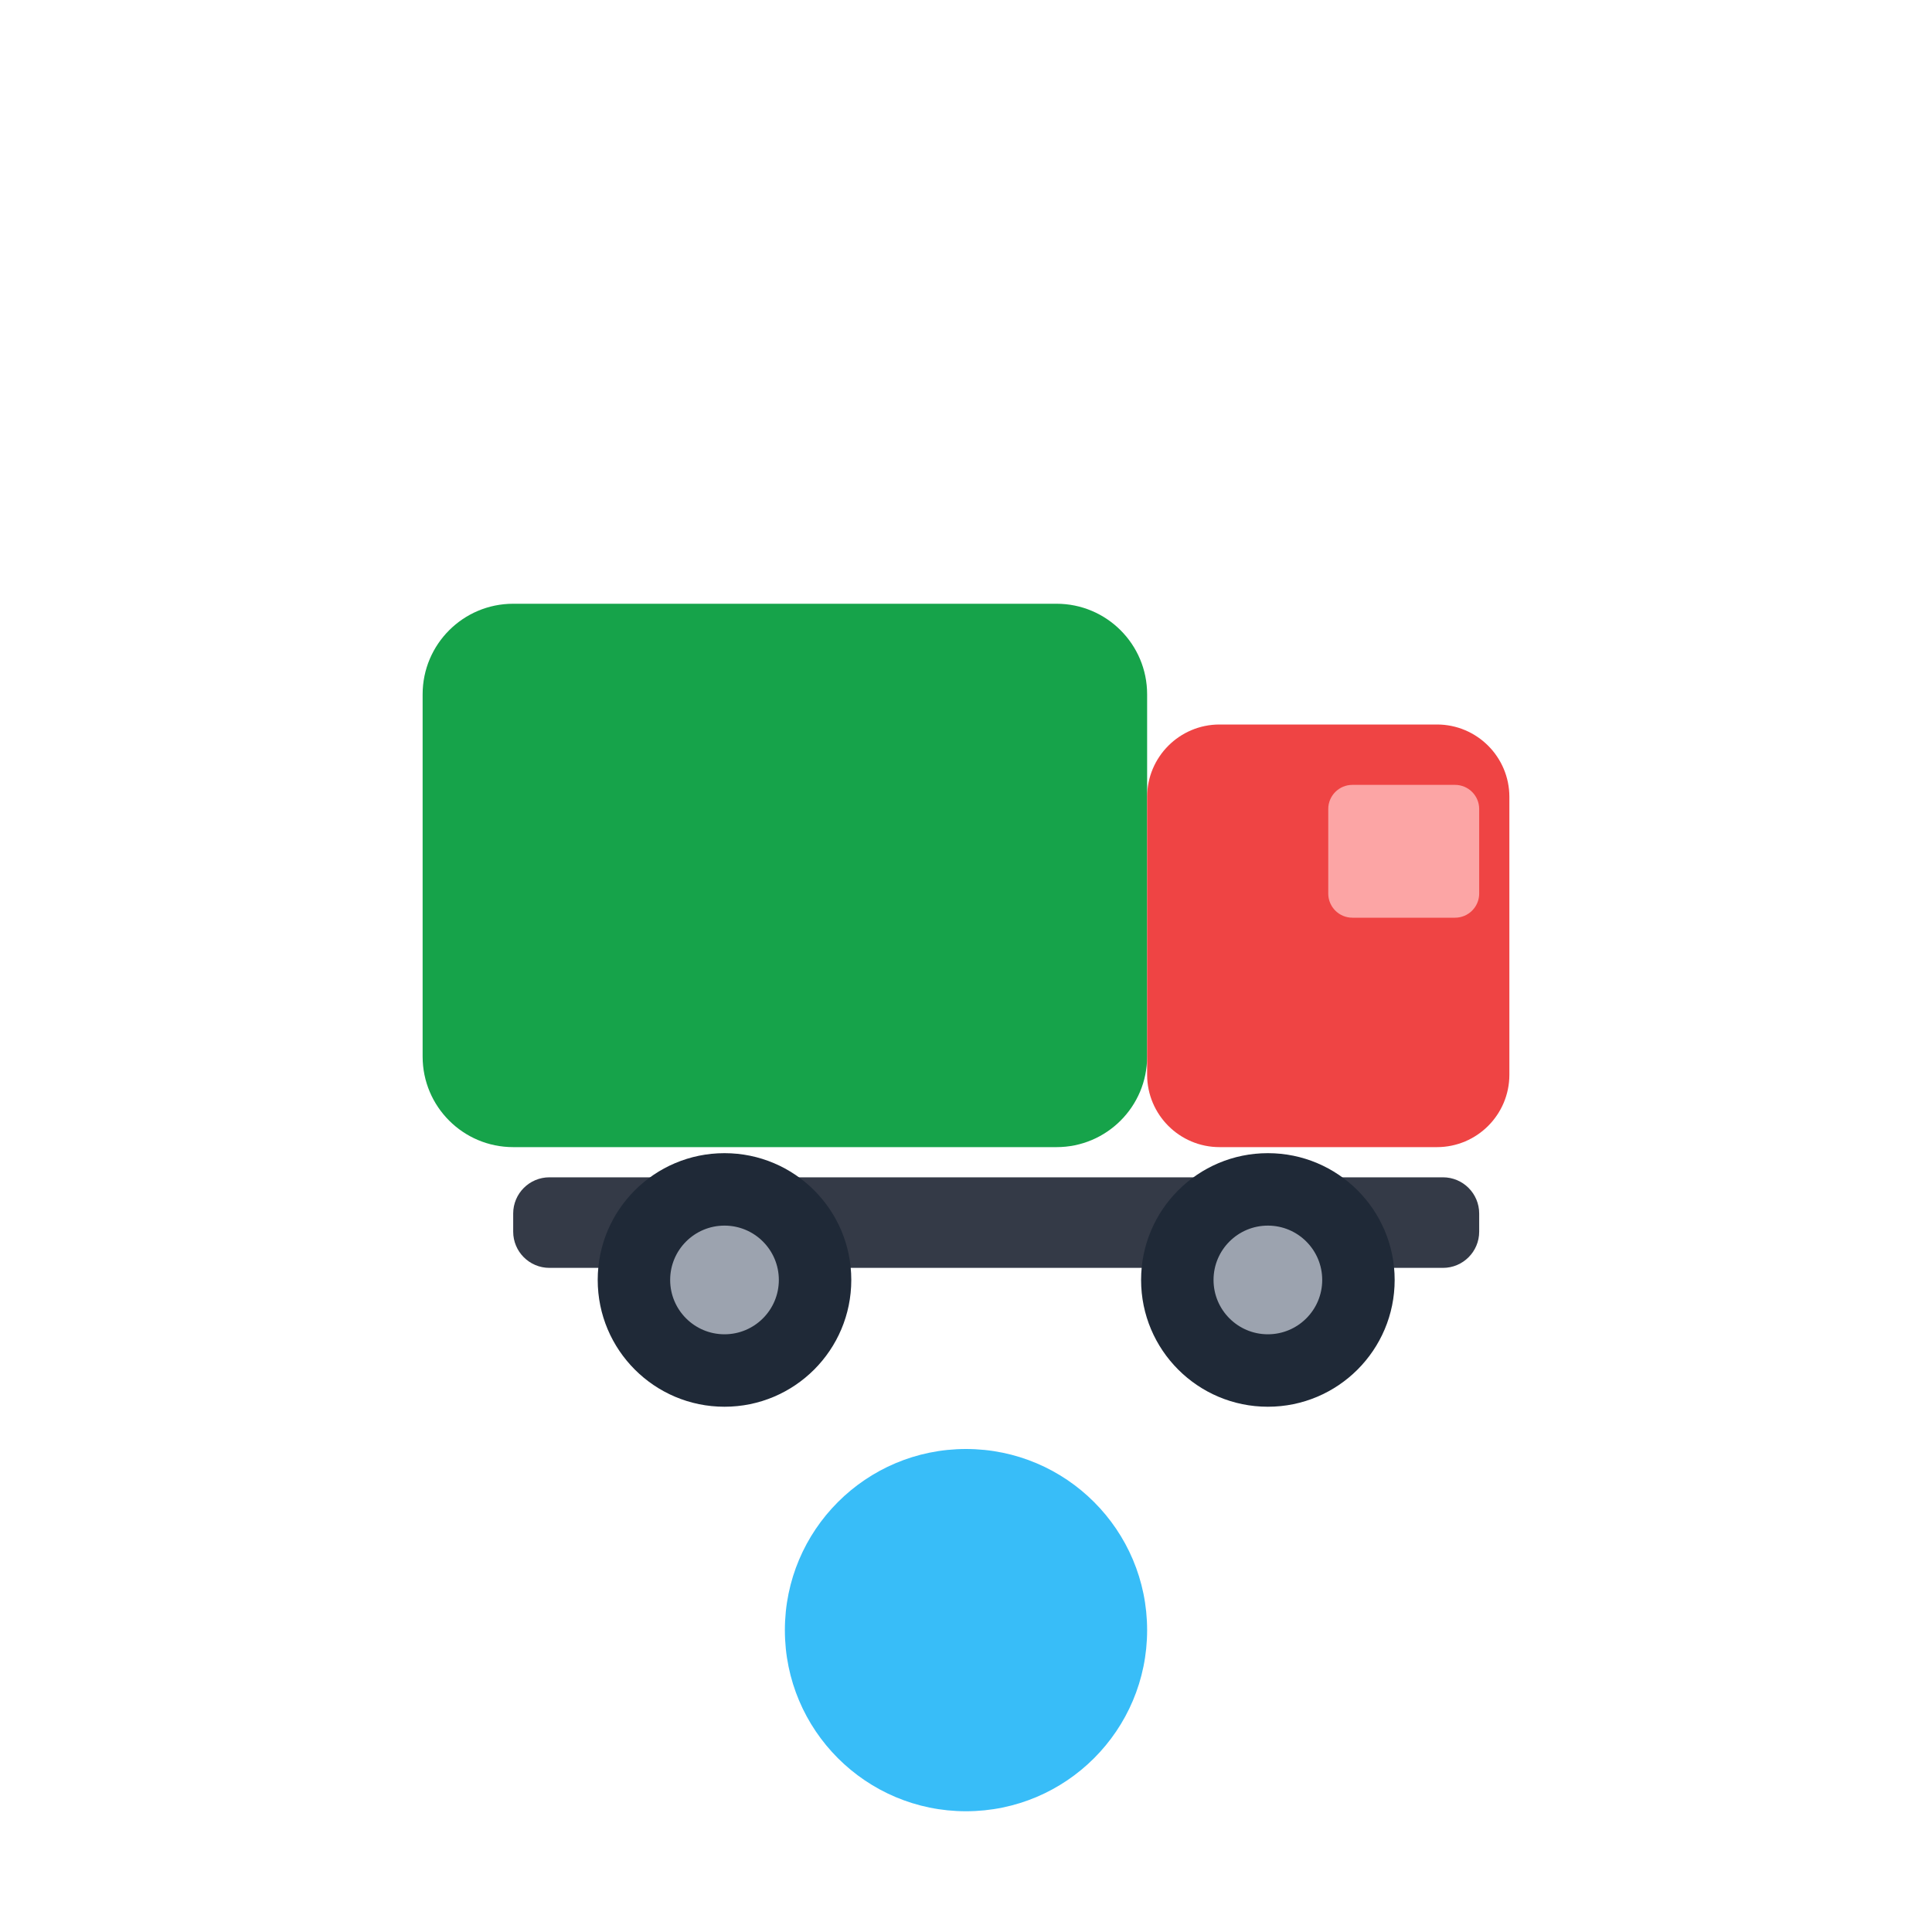
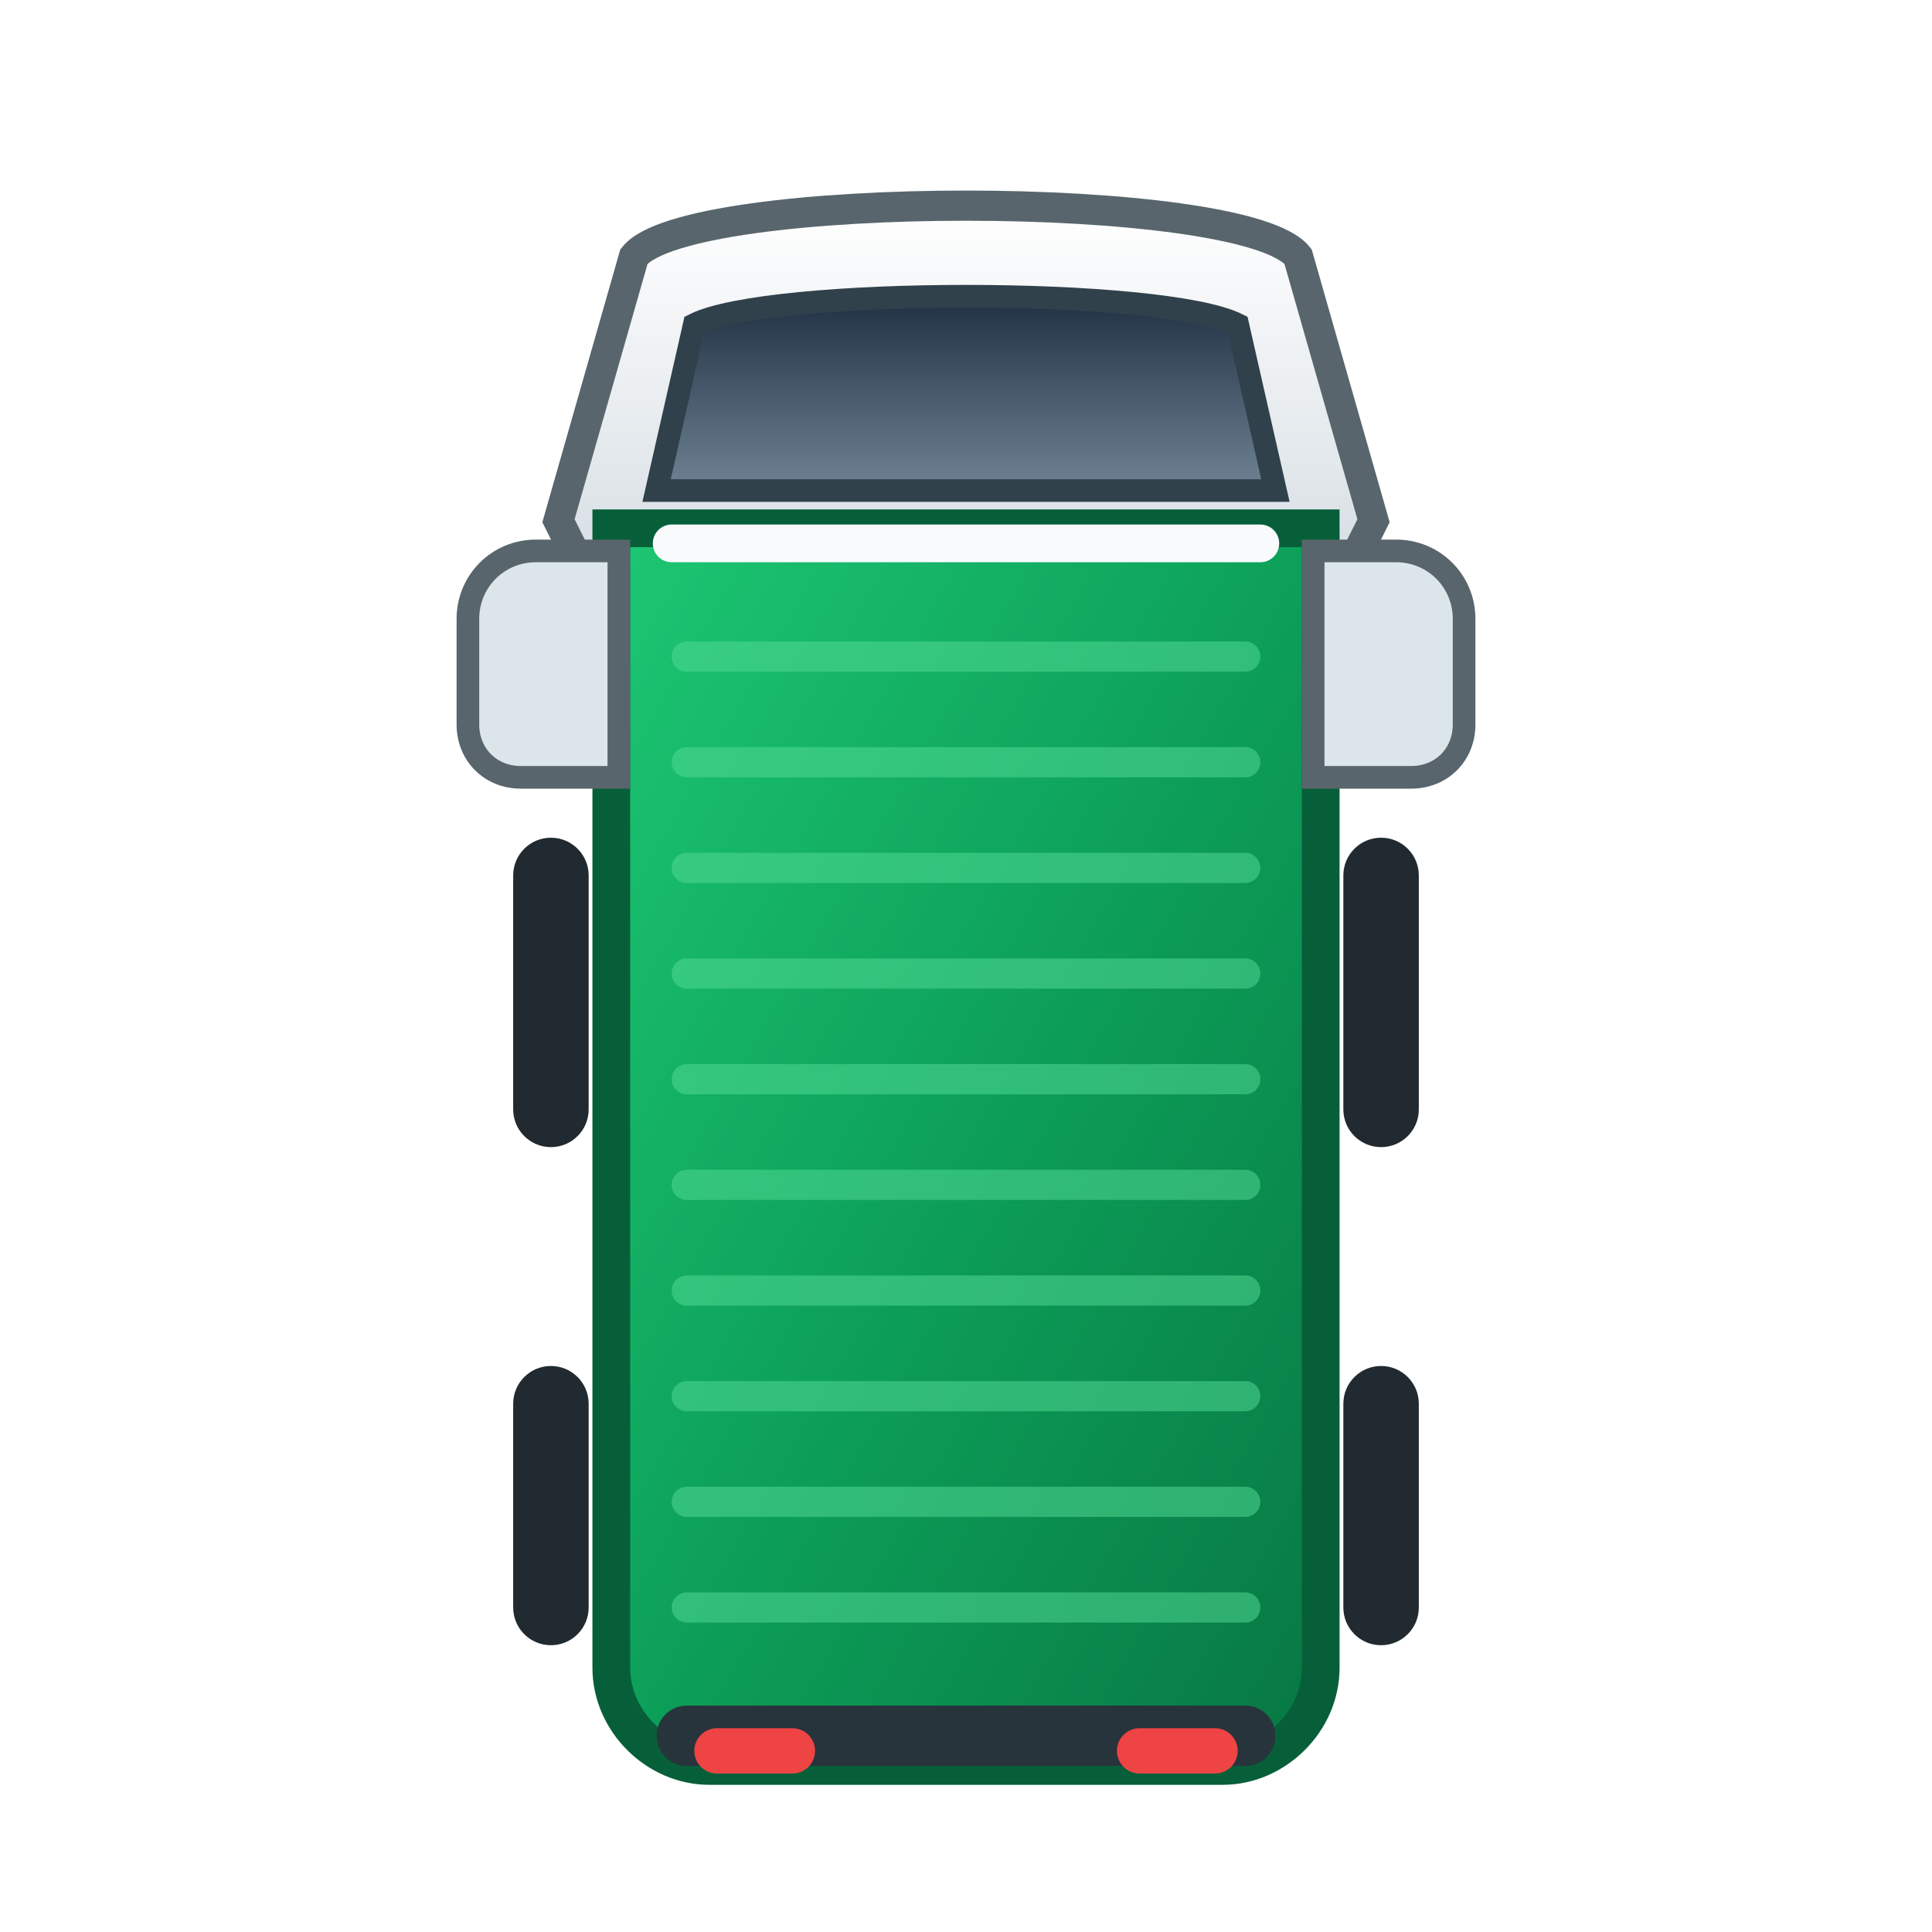
- <svg xmlns="http://www.w3.org/2000/svg" width="32" height="32" viewBox="0 0 32 32">
-   <circle cx="16" cy="27" r="3" fill="#38bdf8" />
-   <rect x="7" y="10" width="12" height="9" rx="1.5" fill="#16a34a" />
-   <rect x="19" y="12" width="6" height="7" rx="1.2" fill="#ef4444" />
-   <rect x="22" y="13" width="2.5" height="2.2" rx="0.4" fill="#fca5a5" />
-   <rect x="8.5" y="19.5" width="16" height="1.5" rx="0.6" fill="#111827" opacity="0.85" />
-   <circle cx="12" cy="21.2" r="2.1" fill="#1f2937" />
-   <circle cx="21" cy="21.2" r="2.1" fill="#1f2937" />
-   <circle cx="12" cy="21.2" r="0.9" fill="#9ca3af" />
-   <circle cx="21" cy="21.2" r="0.9" fill="#9ca3af" />
+ <svg xmlns="http://www.w3.org/2000/svg" width="256" height="256" viewBox="0 0 256 256">
+   <defs>
+     <linearGradient id="cargo" x1="0" y1="0" x2="1" y2="1">
+       <stop offset="0" stop-color="#1dc773" />
+       <stop offset="0.52" stop-color="#0c9e58" />
+       <stop offset="1" stop-color="#087643" />
+     </linearGradient>
+     <linearGradient id="cab" x1="0" y1="0" x2="0" y2="1">
+       <stop offset="0" stop-color="#ffffff" />
+       <stop offset="1" stop-color="#cbd5dc" />
+     </linearGradient>
+     <linearGradient id="glass" x1="0" y1="0" x2="0" y2="1">
+       <stop offset="0" stop-color="#203044" />
+       <stop offset="1" stop-color="#6f8394" />
+     </linearGradient>
+   </defs>
+   <path d="M84 34c7-9 81-9 88 0l10 35-10 20H84L74 69z" fill="url(#cab)" stroke="#58656c" stroke-width="4" />
+   <path d="M92 43c10-5 62-5 72 0l5 22H87z" fill="url(#glass)" stroke="#31414b" stroke-width="3" />
+   <path d="M81 70h94v151c0 7-6 13-13 13H94c-7 0-13-6-13-13z" fill="url(#cargo)" stroke="#075f39" stroke-width="5" />
+   <path d="M91 87h74M91 101h74M91 115h74M91 129h74M91 143h74M91 157h74M91 171h74M91 185h74M91 199h74M91 213h74" stroke="#54dc96" stroke-opacity=".52" stroke-width="4" stroke-linecap="round" />
+   <path d="M75 73h7v30H69c-4 0-7-3-7-7V82c0-5 4-9 9-9zM181 73h-7v30h13c4 0 7-3 7-7V82c0-5-4-9-9-9z" fill="#dce5e9" stroke="#58656c" stroke-width="3" />
+   <rect x="68" y="111" width="10" height="41" rx="5" fill="#202a30" />
+   <rect x="178" y="111" width="10" height="41" rx="5" fill="#202a30" />
+   <rect x="68" y="181" width="10" height="37" rx="5" fill="#202a30" />
+   <rect x="178" y="181" width="10" height="37" rx="5" fill="#202a30" />
+   <path d="M89 72h78" stroke="#f8fafc" stroke-width="5" stroke-linecap="round" />
+   <rect x="87" y="226" width="82" height="8" rx="4" fill="#27343b" />
+   <rect x="92" y="229" width="16" height="6" rx="3" fill="#ef4444" />
+   <rect x="148" y="229" width="16" height="6" rx="3" fill="#ef4444" />
</svg>
